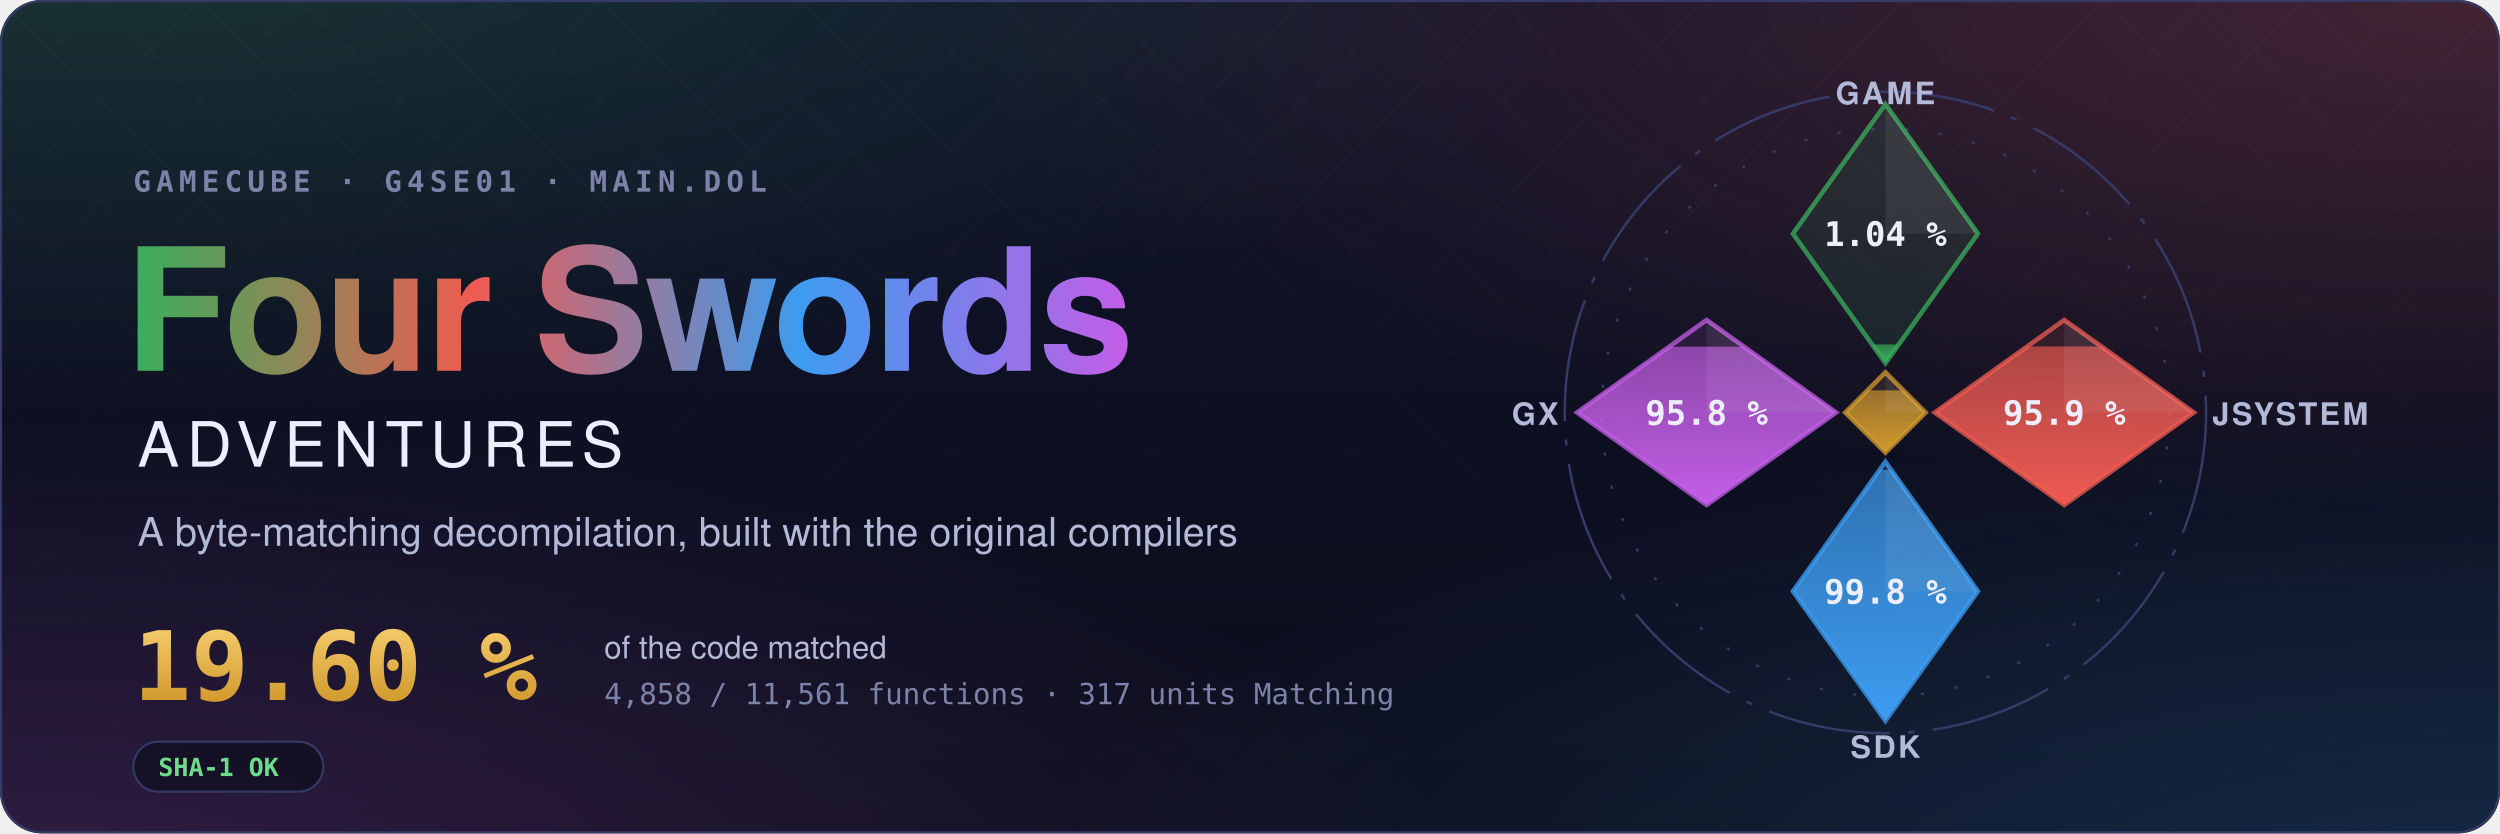
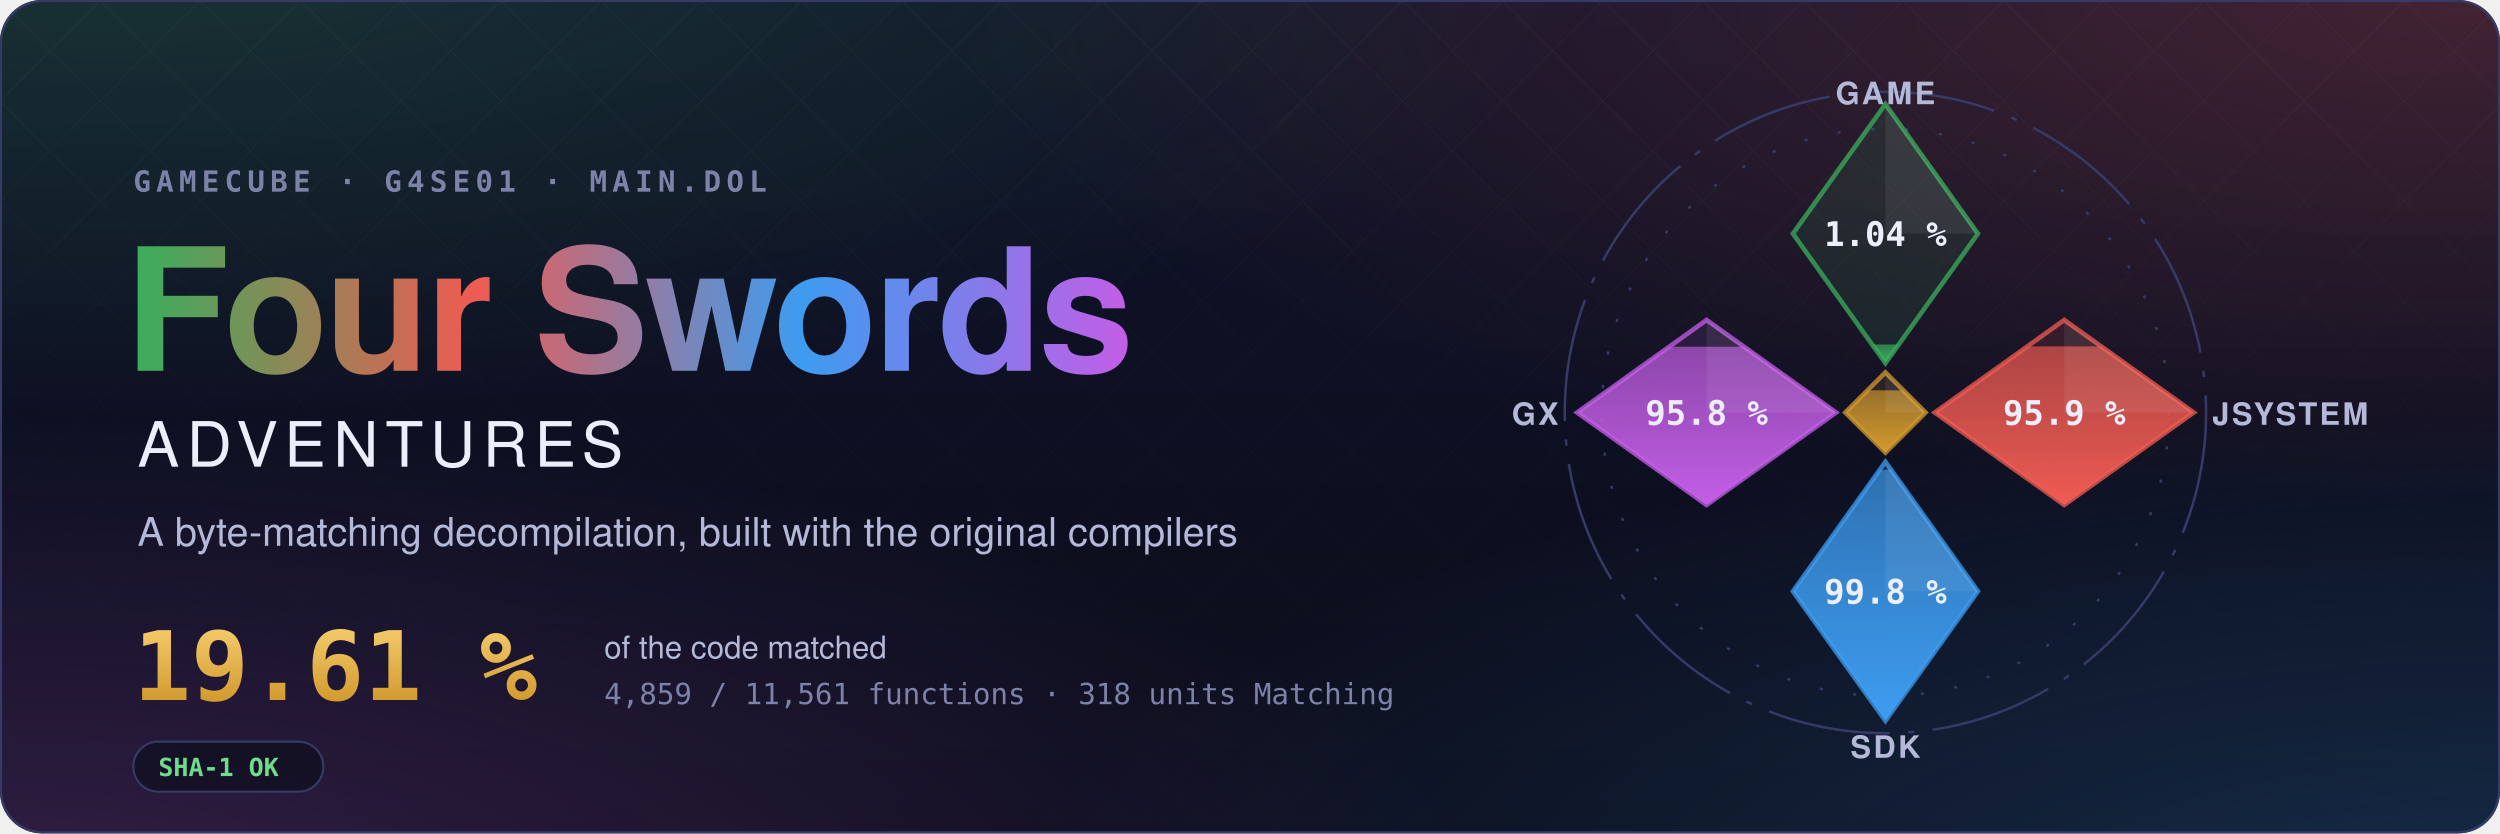
- <svg xmlns="http://www.w3.org/2000/svg" width="1200" height="400" viewBox="0 0 1200 400" role="img" aria-label="Four Swords Adventures decompilation: 19.60 % of the code matched, 4,858 of 11,561 functions">
+ <svg xmlns="http://www.w3.org/2000/svg" width="1200" height="400" viewBox="0 0 1200 400" role="img" aria-label="Four Swords Adventures decompilation: 19.61 % of the code matched, 4,859 of 11,561 functions">
  <style>text { font-family: -apple-system, BlinkMacSystemFont, 'Segoe UI', Helvetica, Arial, sans-serif; } .mono { font-family: ui-monospace, SFMono-Regular, 'SF Mono', Menlo, Consolas, monospace; } .spin { transform-box: fill-box; transform-origin: center; animation: spin 90s linear infinite; } @keyframes spin { to { transform: rotate(360deg); } } .rise { transform-box: fill-box; transform-origin: 50% 100%; animation: rise 1.6s cubic-bezier(.2,.8,.2,1) both; } @keyframes rise { from { transform: scaleY(0); } } @media (prefers-reduced-motion: reduce) { * { animation: none !important; } }</style>
  <defs>
    <radialGradient id="glow0" cx="0.05" cy="-0.1" r="0.6">
      <stop offset="0" stop-color="#3aae5c" stop-opacity="0.22" />
      <stop offset="1" stop-color="#3aae5c" stop-opacity="0" />
    </radialGradient>
    <radialGradient id="glow1" cx="0.98" cy="0.0" r="0.6">
      <stop offset="0" stop-color="#ef5b52" stop-opacity="0.22" />
      <stop offset="1" stop-color="#ef5b52" stop-opacity="0" />
    </radialGradient>
    <radialGradient id="glow2" cx="1.0" cy="1.1" r="0.6">
      <stop offset="0" stop-color="#3d9cf0" stop-opacity="0.22" />
      <stop offset="1" stop-color="#3d9cf0" stop-opacity="0" />
    </radialGradient>
    <radialGradient id="glow3" cx="0.0" cy="1.1" r="0.6">
      <stop offset="0" stop-color="#c35ee6" stop-opacity="0.22" />
      <stop offset="1" stop-color="#c35ee6" stop-opacity="0" />
    </radialGradient>
    <linearGradient id="sky" x1="0" y1="0" x2="0" y2="1">
      <stop offset="0" stop-color="#10132a" />
      <stop offset="1" stop-color="#0b0d1a" />
    </linearGradient>
    <linearGradient id="four" x1="0" y1="0" x2="1" y2="0">
      <stop offset="0" stop-color="#3aae5c" />
      <stop offset="0.34" stop-color="#ef5b52" />
      <stop offset="0.67" stop-color="#3d9cf0" />
      <stop offset="1" stop-color="#c35ee6" />
    </linearGradient>
    <linearGradient id="goldtext" x1="0" y1="0" x2="0" y2="1">
      <stop offset="0" stop-color="#f3c969" />
      <stop offset="1" stop-color="#d29a2e" />
    </linearGradient>
    <pattern id="lattice" width="34" height="34" patternUnits="userSpaceOnUse" patternTransform="rotate(45)">
      <path d="M0 0H34M0 0V34" stroke="#fff" stroke-opacity="0.035" />
    </pattern>
    <linearGradient id="fade" x1="0" y1="0" x2="0" y2="1">
      <stop offset="0" stop-color="#fff" />
      <stop offset="0.8" stop-color="#fff" stop-opacity="0" />
    </linearGradient>
    <mask id="fadeMask">
      <rect width="1200" height="400" fill="url(#fade)" />
    </mask>
    <clipPath id="card">
      <rect width="1200" height="400" rx="20" />
    </clipPath>
  </defs>
  <g clip-path="url(#card)">
    <rect width="1200" height="400" fill="url(#sky)" />
    <rect width="1200" height="400" fill="url(#glow0)" />
    <rect width="1200" height="400" fill="url(#glow1)" />
    <rect width="1200" height="400" fill="url(#glow2)" />
    <rect width="1200" height="400" fill="url(#glow3)" />
    <rect width="1200" height="400" fill="url(#lattice)" mask="url(#fadeMask)" />
  </g>
  <rect x="0.5" y="0.5" width="1199" height="399" rx="20" fill="none" stroke="#353b66" />
  <text x="64" y="92" class="mono" font-size="14" font-weight="600" letter-spacing="0.18em" fill="#7c82a8">GAMECUBE · G4SE01 · MAIN.DOL</text>
  <text x="60" y="178" font-size="82" font-weight="700" letter-spacing="-1.5" fill="url(#four)">Four Swords</text>
  <text x="66" y="224" font-size="30" font-weight="500" letter-spacing="0.12em" fill="#eceefb">ADVENTURES</text>
  <text x="66" y="262" font-size="19" fill="#b4b9d8">A byte-matching decompilation, built with the original compilers</text>
-   <text x="64" y="336" class="mono" font-size="46" font-weight="700" fill="url(#goldtext)">19.60 %</text>
+   <text x="64" y="336" class="mono" font-size="46" font-weight="700" fill="url(#goldtext)">19.61 %</text>
  <text x="290" y="316" font-size="15" fill="#b4b9d8">of the code matched</text>
-   <text x="290" y="338" class="mono" font-size="14" fill="#7c82a8">4,858 / 11,561 functions · 317 units Matching</text>
+   <text x="290" y="338" class="mono" font-size="14" fill="#7c82a8">4,859 / 11,561 functions · 318 units Matching</text>
  <g transform="translate(64 356)">
    <rect width="91.2" height="24" rx="12" fill="#0b0d1a" fill-opacity="0.6" stroke="#353b66" />
    <text x="12" y="16.5" class="mono" font-size="12" font-weight="600" fill="#6fdc8c">SHA-1 OK</text>
  </g>
  <defs>
    <clipPath id="ec-game">
      <path d="M0 -100L30 -58L0 -16L-30 -58Z" />
    </clipPath>
    <linearGradient id="eg-game" x1="0" y1="1" x2="0" y2="0">
      <stop offset="0" stop-color="#3aae5c" />
      <stop offset="1" stop-color="#3aae5c" stop-opacity="0.65" />
    </linearGradient>
    <clipPath id="ec-jsystem">
      <path d="M58 -30L100 0L58 30L16 0Z" />
    </clipPath>
    <linearGradient id="eg-jsystem" x1="0" y1="1" x2="0" y2="0">
      <stop offset="0" stop-color="#ef5b52" />
      <stop offset="1" stop-color="#ef5b52" stop-opacity="0.65" />
    </linearGradient>
    <clipPath id="ec-sdk">
      <path d="M0 16L30 58L0 100L-30 58Z" />
    </clipPath>
    <linearGradient id="eg-sdk" x1="0" y1="1" x2="0" y2="0">
      <stop offset="0" stop-color="#3d9cf0" />
      <stop offset="1" stop-color="#3d9cf0" stop-opacity="0.65" />
    </linearGradient>
    <clipPath id="ec-gx">
      <path d="M-58 -30L-16 0L-58 30L-100 0Z" />
    </clipPath>
    <linearGradient id="eg-gx" x1="0" y1="1" x2="0" y2="0">
      <stop offset="0" stop-color="#c35ee6" />
      <stop offset="1" stop-color="#c35ee6" stop-opacity="0.65" />
    </linearGradient>
    <clipPath id="ec-runtime">
      <path d="M0 -13L13 0L0 13L-13 0Z" />
    </clipPath>
    <linearGradient id="eg-runtime" x1="0" y1="1" x2="0" y2="0">
      <stop offset="0" stop-color="#d29a2e" />
      <stop offset="1" stop-color="#d29a2e" stop-opacity="0.65" />
    </linearGradient>
  </defs>
  <g transform="translate(905 198) scale(1.48)">
    <circle class="spin" r="104" fill="none" stroke="#353b66" stroke-width="0.8" stroke-dasharray="40 6 2 6" />
    <circle r="92" fill="none" stroke="#353b66" stroke-width="0.8" stroke-dasharray="1 10" />
    <path d="M0 -100L30 -58L0 -16L-30 -58Z" fill="#3aae5c" fill-opacity="0.12" stroke="#3aae5c" stroke-opacity="0.75" stroke-width="1.5" />
    <g clip-path="url(#ec-game)">
      <rect class="rise" style="animation-delay:0.20s" x="-30" y="-22.06" width="60" height="6.06" fill="url(#eg-game)" />
    </g>
    <path d="M0 -100L30 -58L0 -58Z" fill="#fff" fill-opacity="0.07" />
    <text x="0" y="-54" text-anchor="middle" font-size="11" font-weight="700" fill="#eceefb" class="mono">1.04 %</text>
    <text x="0" y="-100" text-anchor="middle" font-size="10" font-weight="600" letter-spacing="0.08em" fill="#b4b9d8">GAME</text>
    <path d="M58 -30L100 0L58 30L16 0Z" fill="#ef5b52" fill-opacity="0.12" stroke="#ef5b52" stroke-opacity="0.75" stroke-width="1.5" />
    <g clip-path="url(#ec-jsystem)">
-       <rect class="rise" style="animation-delay:0.35s" x="16" y="-21.41" width="84" height="51.41" fill="url(#eg-jsystem)" />
+       <rect class="rise" style="animation-delay:0.35s" x="16" y="-21.44" width="84" height="51.44" fill="url(#eg-jsystem)" />
    </g>
    <path d="M58 -30L100 0L58 0Z" fill="#fff" fill-opacity="0.07" />
    <text x="58" y="4" text-anchor="middle" font-size="11" font-weight="700" fill="#eceefb" class="mono">95.9 %</text>
    <text x="106" y="4" text-anchor="start" font-size="10" font-weight="600" letter-spacing="0.08em" fill="#b4b9d8">JSYSTEM</text>
    <path d="M0 16L30 58L0 100L-30 58Z" fill="#3d9cf0" fill-opacity="0.12" stroke="#3d9cf0" stroke-opacity="0.75" stroke-width="1.5" />
    <g clip-path="url(#ec-sdk)">
      <rect class="rise" style="animation-delay:0.50s" x="-30" y="18.54" width="60" height="81.46" fill="url(#eg-sdk)" />
    </g>
    <path d="M0 16L30 58L0 58Z" fill="#fff" fill-opacity="0.07" />
    <text x="0" y="62" text-anchor="middle" font-size="11" font-weight="700" fill="#eceefb" class="mono">99.8 %</text>
    <text x="0" y="112" text-anchor="middle" font-size="10" font-weight="600" letter-spacing="0.08em" fill="#b4b9d8">SDK</text>
    <path d="M-58 -30L-16 0L-58 30L-100 0Z" fill="#c35ee6" fill-opacity="0.12" stroke="#c35ee6" stroke-opacity="0.75" stroke-width="1.5" />
    <g clip-path="url(#ec-gx)">
      <rect class="rise" style="animation-delay:0.65s" x="-100" y="-21.34" width="84" height="51.34" fill="url(#eg-gx)" />
    </g>
    <path d="M-58 -30L-16 0L-58 0Z" fill="#fff" fill-opacity="0.07" />
    <text x="-58" y="4" text-anchor="middle" font-size="11" font-weight="700" fill="#eceefb" class="mono">95.8 %</text>
    <text x="-106" y="4" text-anchor="end" font-size="10" font-weight="600" letter-spacing="0.08em" fill="#b4b9d8">GX</text>
    <path d="M0 -13L13 0L0 13L-13 0Z" fill="#d29a2e" fill-opacity="0.12" stroke="#d29a2e" stroke-opacity="0.75" stroke-width="1.5" />
    <g clip-path="url(#ec-runtime)">
      <rect class="rise" style="animation-delay:0.80s" x="-13" y="-7.18" width="26" height="20.18" fill="url(#eg-runtime)" />
    </g>
    <path d="M0 -13L13 0L0 0Z" fill="#fff" fill-opacity="0.07" />
  </g>
</svg>
